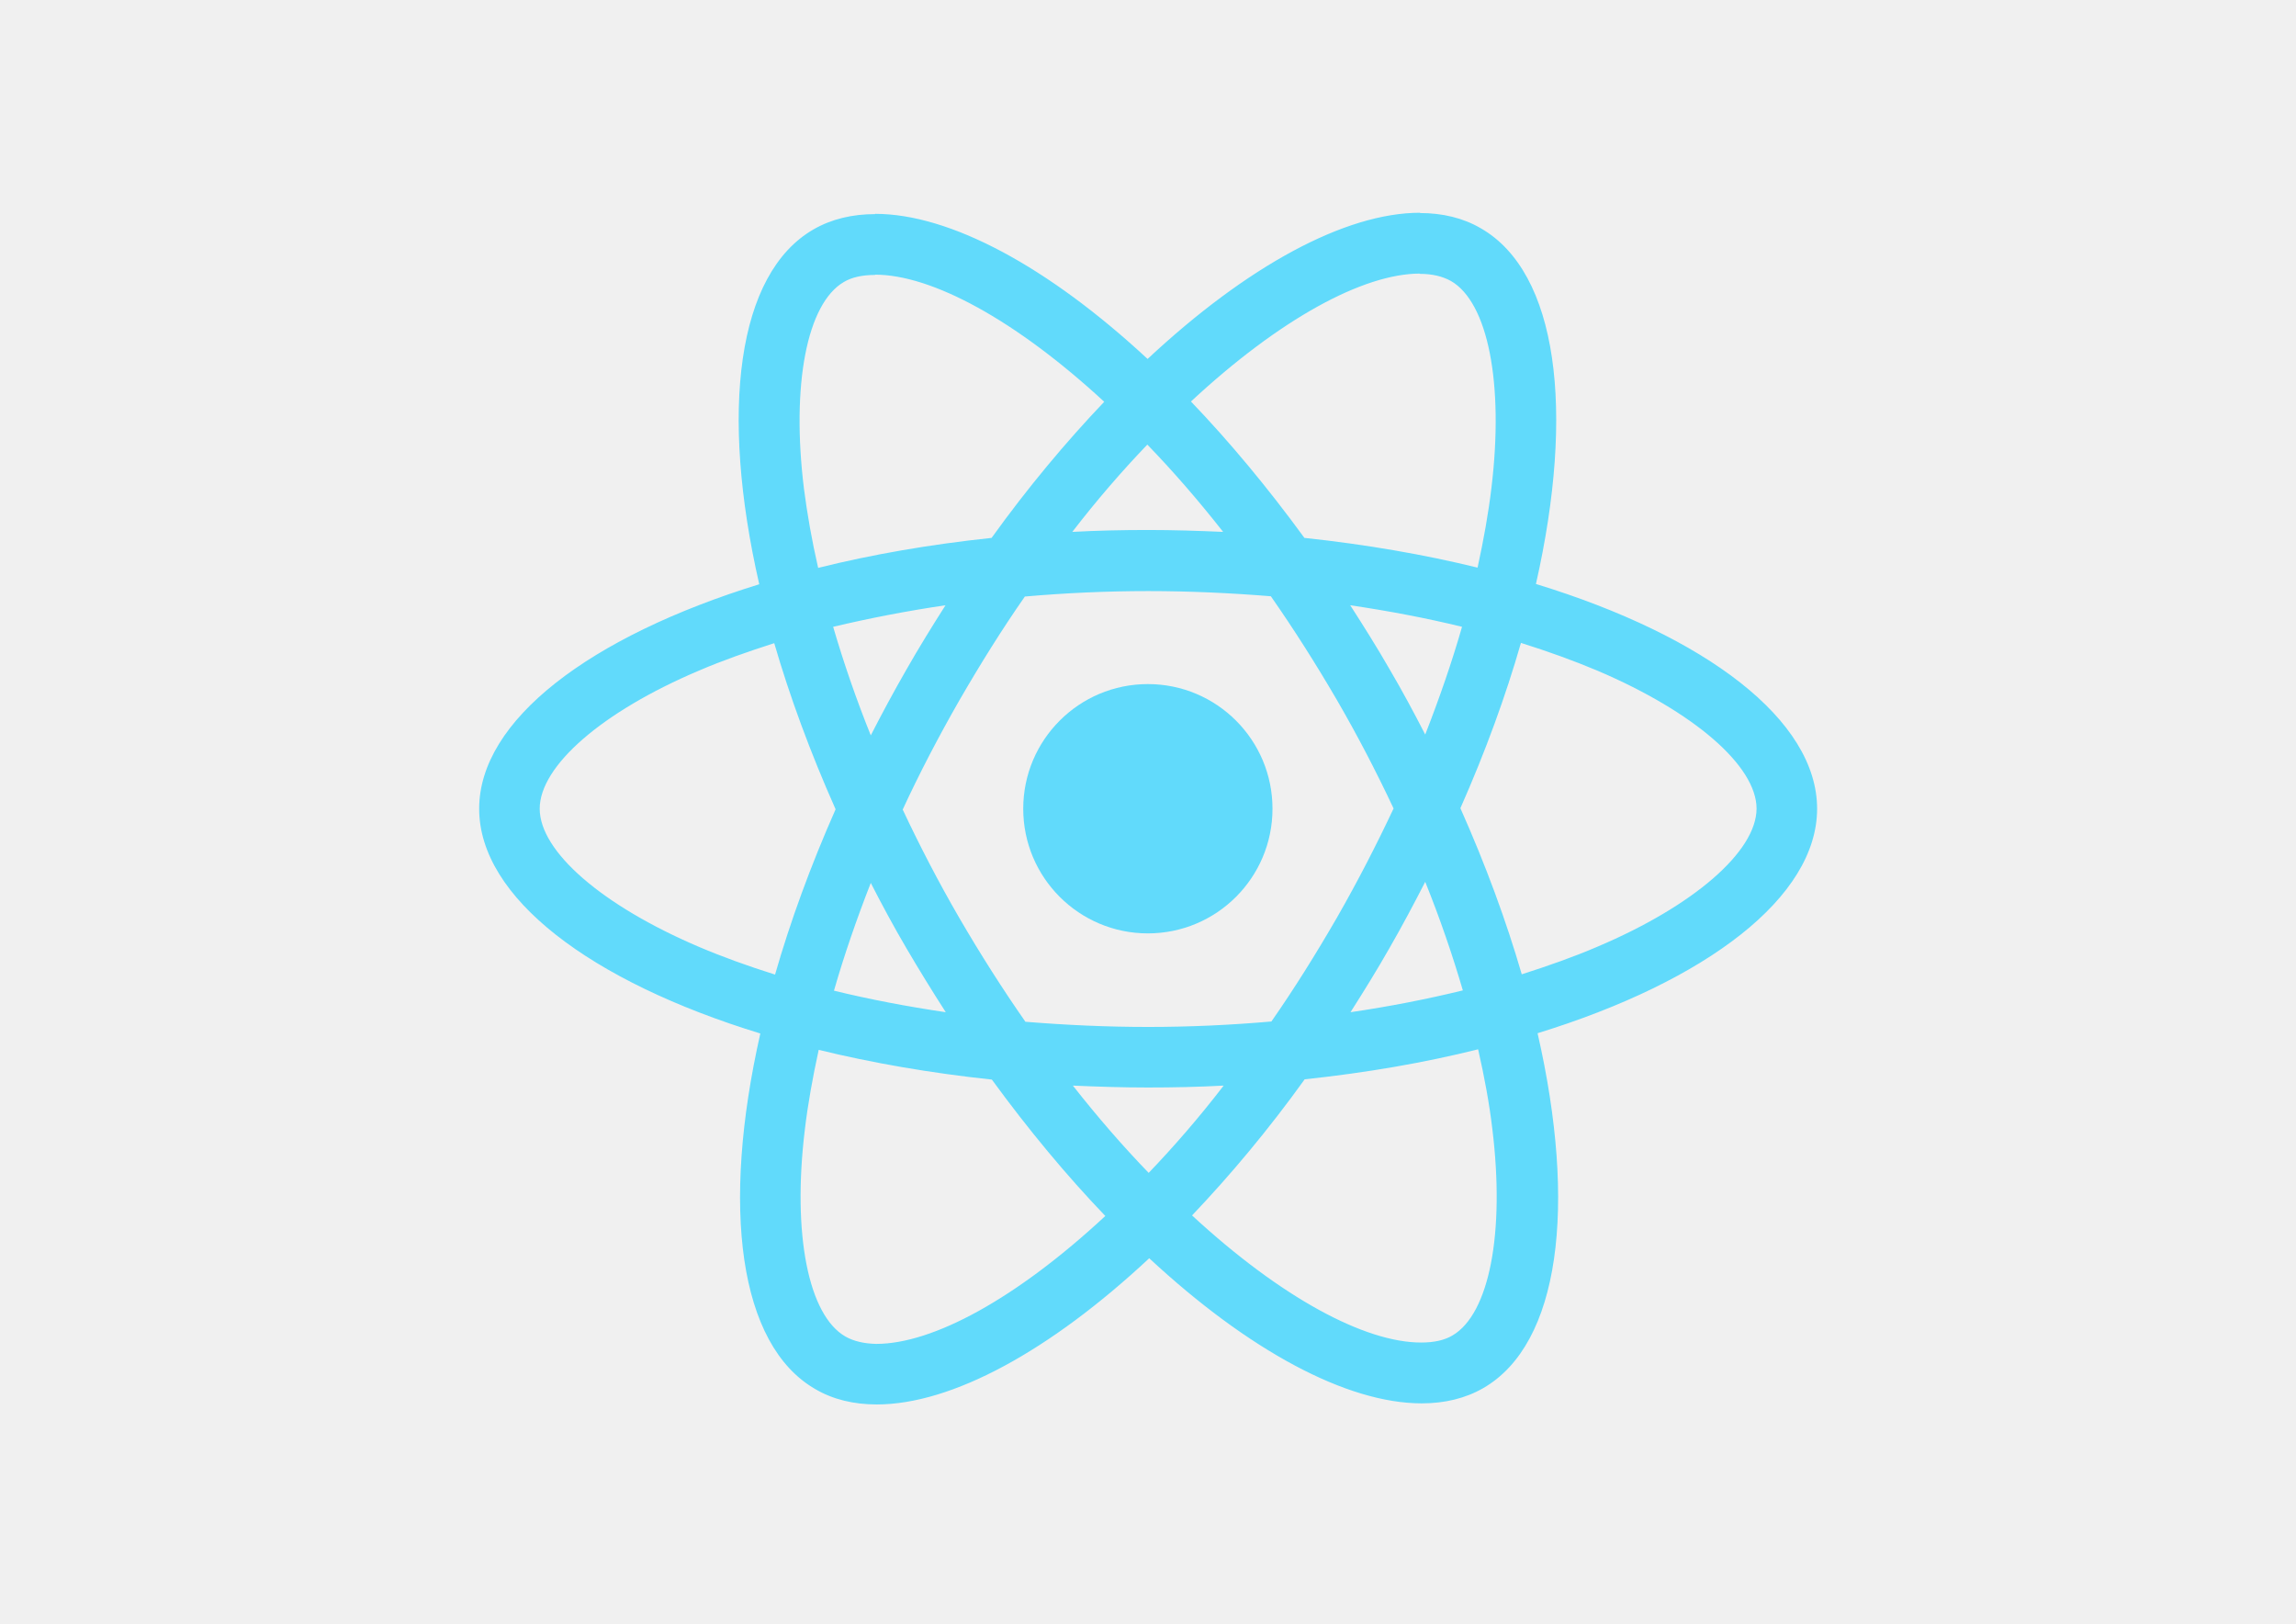
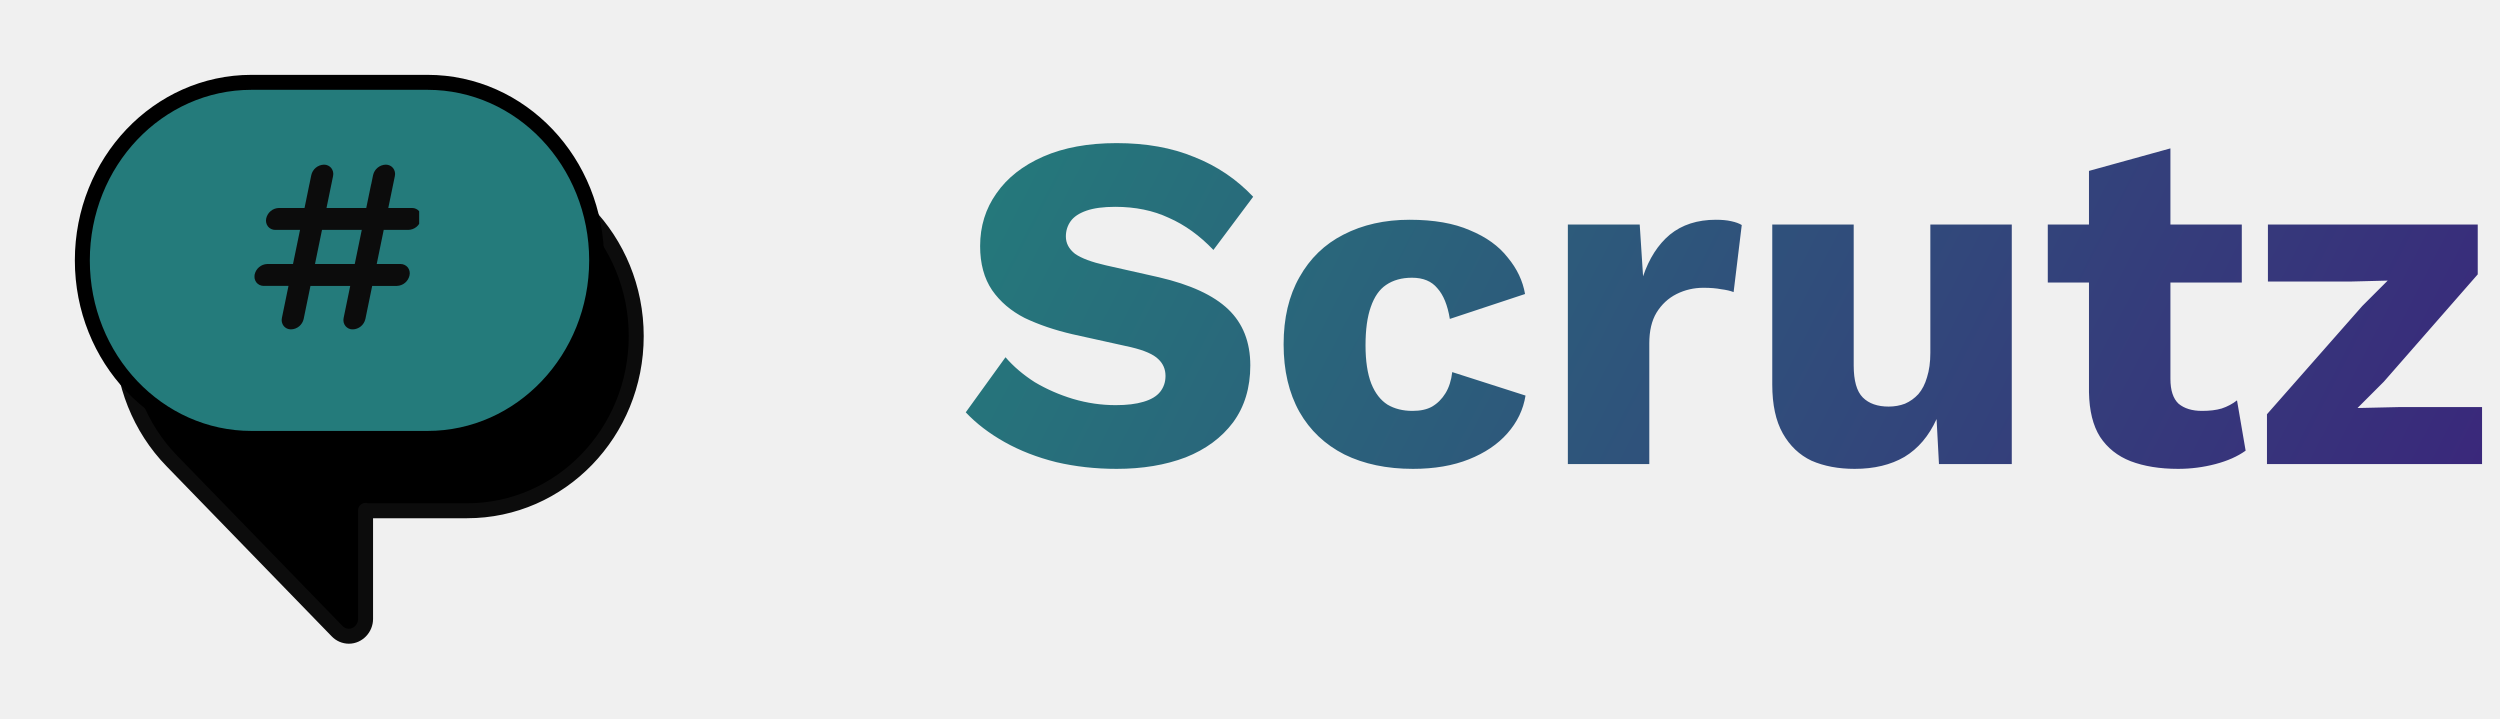
- <svg xmlns="http://www.w3.org/2000/svg" viewBox="0 0 841.9 595.3">
-   <g fill="#61DAFB">
-     <path d="M666.3 296.5c0-32.5-40.7-63.3-103.1-82.4 14.4-63.6 8-114.2-20.2-130.4-6.5-3.8-14.1-5.6-22.4-5.6v22.3c4.6 0 8.3.9 11.4 2.6 13.6 7.8 19.5 37.5 14.9 75.7-1.1 9.4-2.9 19.3-5.1 29.4-19.6-4.8-41-8.5-63.5-10.9-13.5-18.5-27.5-35.3-41.6-50 32.6-30.3 63.2-46.9 84-46.9V78c-27.5 0-63.5 19.6-99.9 53.6-36.4-33.8-72.4-53.2-99.9-53.2v22.3c20.7 0 51.4 16.5 84 46.6-14 14.7-28 31.4-41.3 49.9-22.6 2.4-44 6.1-63.6 11-2.3-10-4-19.7-5.2-29-4.7-38.2 1.1-67.9 14.6-75.8 3-1.8 6.9-2.6 11.5-2.6V78.5c-8.4 0-16 1.8-22.6 5.6-28.1 16.2-34.4 66.7-19.9 130.1-62.2 19.2-102.7 49.9-102.7 82.3 0 32.5 40.7 63.3 103.1 82.4-14.4 63.6-8 114.2 20.2 130.4 6.5 3.8 14.1 5.6 22.5 5.6 27.5 0 63.5-19.6 99.9-53.6 36.4 33.8 72.4 53.2 99.9 53.2 8.4 0 16-1.8 22.6-5.6 28.1-16.2 34.4-66.7 19.9-130.1 62-19.1 102.5-49.9 102.5-82.3zm-130.2-66.7c-3.7 12.9-8.3 26.2-13.5 39.5-4.1-8-8.4-16-13.1-24-4.6-8-9.5-15.8-14.4-23.4 14.2 2.1 27.9 4.7 41 7.9zm-45.8 106.5c-7.8 13.5-15.8 26.3-24.1 38.2-14.9 1.3-30 2-45.2 2-15.1 0-30.2-.7-45-1.9-8.3-11.9-16.4-24.6-24.2-38-7.6-13.1-14.5-26.4-20.8-39.8 6.2-13.4 13.2-26.8 20.7-39.9 7.8-13.5 15.8-26.3 24.1-38.2 14.9-1.3 30-2 45.2-2 15.1 0 30.2.7 45 1.9 8.3 11.9 16.4 24.6 24.2 38 7.6 13.1 14.5 26.4 20.8 39.8-6.3 13.4-13.2 26.8-20.7 39.9zm32.3-13c5.4 13.4 10 26.8 13.8 39.8-13.1 3.2-26.9 5.9-41.2 8 4.9-7.7 9.8-15.6 14.4-23.7 4.6-8 8.9-16.1 13-24.1zM421.2 430c-9.3-9.6-18.6-20.3-27.8-32 9 .4 18.2.7 27.5.7 9.4 0 18.7-.2 27.8-.7-9 11.7-18.3 22.4-27.5 32zm-74.4-58.9c-14.2-2.1-27.9-4.7-41-7.9 3.7-12.9 8.3-26.2 13.5-39.5 4.1 8 8.4 16 13.1 24 4.7 8 9.5 15.8 14.4 23.4zM420.7 163c9.3 9.6 18.6 20.3 27.8 32-9-.4-18.2-.7-27.5-.7-9.4 0-18.7.2-27.8.7 9-11.7 18.3-22.4 27.5-32zm-74 58.9c-4.9 7.7-9.8 15.6-14.4 23.7-4.6 8-8.9 16-13 24-5.4-13.4-10-26.8-13.8-39.8 13.1-3.1 26.9-5.8 41.2-7.9zm-90.5 125.2c-35.4-15.1-58.3-34.9-58.3-50.6 0-15.7 22.9-35.6 58.3-50.6 8.6-3.7 18-7 27.7-10.1 5.7 19.6 13.2 40 22.5 60.9-9.2 20.8-16.6 41.1-22.2 60.6-9.9-3.1-19.3-6.5-28-10.2zM310 490c-13.6-7.8-19.5-37.5-14.9-75.7 1.1-9.4 2.9-19.3 5.1-29.4 19.6 4.8 41 8.5 63.5 10.9 13.5 18.5 27.5 35.3 41.6 50-32.6 30.3-63.2 46.9-84 46.9-4.5-.1-8.3-1-11.3-2.7zm237.2-76.2c4.7 38.2-1.1 67.9-14.6 75.8-3 1.8-6.9 2.6-11.5 2.6-20.7 0-51.4-16.5-84-46.6 14-14.7 28-31.4 41.3-49.9 22.6-2.4 44-6.1 63.6-11 2.3 10.1 4.1 19.8 5.2 29.1zm38.5-66.7c-8.6 3.7-18 7-27.7 10.1-5.7-19.6-13.2-40-22.5-60.9 9.2-20.8 16.6-41.1 22.2-60.6 9.9 3.1 19.3 6.5 28.1 10.2 35.4 15.1 58.3 34.9 58.3 50.6-.1 15.7-23 35.6-58.4 50.6zM320.8 78.4z" />
-     <circle cx="420.9" cy="296.5" r="45.7" />
-     <path d="M520.5 78.1z" />
+ <svg xmlns="http://www.w3.org/2000/svg" width="167" height="48" viewBox="0 0 167 48" fill="none">
+   <path d="M74.592 9.56C76.555 9.56 78.283 9.869 79.776 10.488C81.291 11.085 82.603 11.971 83.712 13.144L81.056 16.696C80.139 15.736 79.147 15.021 78.08 14.552C77.035 14.061 75.84 13.816 74.496 13.816C73.707 13.816 73.067 13.901 72.576 14.072C72.085 14.243 71.733 14.477 71.52 14.776C71.307 15.075 71.2 15.416 71.2 15.8C71.2 16.248 71.403 16.632 71.808 16.952C72.235 17.251 72.917 17.507 73.856 17.72L77.408 18.52C79.52 19.011 81.067 19.725 82.048 20.664C83.029 21.603 83.52 22.851 83.52 24.408C83.52 25.901 83.136 27.171 82.368 28.216C81.6 29.24 80.544 30.019 79.2 30.552C77.856 31.064 76.32 31.32 74.592 31.32C73.184 31.32 71.84 31.171 70.56 30.872C69.28 30.552 68.128 30.104 67.104 29.528C66.08 28.952 65.216 28.291 64.512 27.544L67.168 23.864C67.701 24.483 68.352 25.037 69.12 25.528C69.909 25.997 70.763 26.371 71.68 26.648C72.619 26.925 73.568 27.064 74.528 27.064C75.275 27.064 75.893 26.989 76.384 26.84C76.896 26.691 77.269 26.467 77.504 26.168C77.739 25.869 77.856 25.517 77.856 25.112C77.856 24.664 77.696 24.291 77.376 23.992C77.056 23.672 76.448 23.405 75.552 23.192L71.648 22.328C70.453 22.051 69.387 21.688 68.448 21.24C67.531 20.771 66.805 20.152 66.272 19.384C65.739 18.595 65.472 17.613 65.472 16.44C65.472 15.117 65.835 13.944 66.56 12.92C67.285 11.875 68.331 11.053 69.696 10.456C71.061 9.859 72.693 9.56 74.592 9.56ZM94.161 14.68C95.782 14.68 97.126 14.915 98.193 15.384C99.281 15.832 100.124 16.44 100.721 17.208C101.34 17.955 101.724 18.765 101.873 19.64L96.849 21.304C96.7 20.387 96.422 19.704 96.017 19.256C95.633 18.787 95.068 18.552 94.321 18.552C93.638 18.552 93.062 18.712 92.593 19.032C92.145 19.331 91.804 19.821 91.569 20.504C91.334 21.165 91.217 22.019 91.217 23.064C91.217 24.109 91.345 24.963 91.601 25.624C91.857 26.264 92.22 26.733 92.689 27.032C93.158 27.309 93.713 27.448 94.353 27.448C94.886 27.448 95.324 27.352 95.665 27.16C96.028 26.947 96.326 26.648 96.561 26.264C96.796 25.88 96.945 25.411 97.009 24.856L101.905 26.424C101.756 27.363 101.35 28.205 100.689 28.952C100.049 29.677 99.196 30.253 98.129 30.68C97.062 31.107 95.814 31.32 94.385 31.32C92.636 31.32 91.11 31 89.809 30.36C88.508 29.699 87.505 28.749 86.801 27.512C86.097 26.253 85.745 24.749 85.745 23C85.745 21.251 86.097 19.757 86.801 18.52C87.505 17.261 88.486 16.312 89.745 15.672C91.025 15.011 92.497 14.68 94.161 14.68ZM104.733 31V15H109.533L109.757 18.456C110.163 17.261 110.76 16.333 111.549 15.672C112.36 15.011 113.384 14.68 114.621 14.68C115.027 14.68 115.368 14.712 115.645 14.776C115.944 14.84 116.179 14.925 116.349 15.032L115.805 19.512C115.592 19.427 115.315 19.363 114.973 19.32C114.653 19.256 114.259 19.224 113.789 19.224C113.149 19.224 112.552 19.363 111.997 19.64C111.443 19.917 110.995 20.333 110.653 20.888C110.333 21.421 110.173 22.104 110.173 22.936V31H104.733ZM123.891 31.32C122.803 31.32 121.843 31.139 121.011 30.776C120.201 30.392 119.561 29.784 119.091 28.952C118.622 28.12 118.387 27.032 118.387 25.688V15H123.827V24.408C123.827 25.432 124.03 26.147 124.435 26.552C124.841 26.957 125.417 27.16 126.163 27.16C126.547 27.16 126.91 27.096 127.251 26.968C127.593 26.819 127.891 26.605 128.147 26.328C128.403 26.029 128.595 25.656 128.723 25.208C128.873 24.739 128.947 24.195 128.947 23.576V15H134.387V31H129.523L129.363 27.992C128.851 29.123 128.137 29.965 127.219 30.52C126.302 31.053 125.193 31.32 123.891 31.32ZM144.984 9.912V25.304C144.984 26.072 145.165 26.627 145.528 26.968C145.912 27.288 146.434 27.448 147.096 27.448C147.608 27.448 148.045 27.395 148.408 27.288C148.792 27.16 149.133 26.979 149.432 26.744L150.008 30.104C149.474 30.488 148.802 30.787 147.992 31C147.181 31.213 146.349 31.32 145.496 31.32C144.28 31.32 143.224 31.149 142.328 30.808C141.453 30.467 140.77 29.923 140.28 29.176C139.81 28.429 139.565 27.437 139.544 26.2V11.416L144.984 9.912ZM149.752 15V18.872H136.792V15H149.752ZM151.433 31V27.672L157.801 20.44L159.497 18.744L156.969 18.808H151.497V15H165.513V18.328L159.241 25.496L157.481 27.256L160.297 27.192H165.801V31H151.433Z" fill="url(#paint0_linear_4004_39)" />
+   <path d="M24.42 34.092V41.344C24.42 41.974 23.912 42.5 23.303 42.5C23.155 42.499 23.01 42.468 22.874 42.41C22.739 42.351 22.617 42.265 22.515 42.158L11.495 30.808C9.336 28.6 8.143 25.578 8.143 22.452C8.143 16.014 13.196 10.785 19.443 10.785H31.2C37.447 10.785 42.5 16.015 42.5 22.452C42.5 28.889 37.447 34.118 31.2 34.118H24.42V34.092Z" fill="black" stroke="#0C0C0C" stroke-linecap="round" stroke-linejoin="round" />
+   <path d="M16.8 29.286C10.553 29.286 5.5 23.956 5.5 17.393C5.5 10.83 10.553 5.5 16.8 5.5H28.557C34.804 5.5 39.857 10.83 39.857 17.393C39.857 23.956 34.804 29.286 28.557 29.286H16.8Z" fill="#247B7B" stroke="black" stroke-linecap="round" stroke-linejoin="round" />
+   <g clip-path="url(#clip0_4004_39)">
+     <path d="M28.005 14.116C27.947 14.046 27.875 13.99 27.793 13.951C27.711 13.912 27.621 13.893 27.531 13.893H27.515H27.515H25.938L26.376 11.764C26.397 11.67 26.398 11.573 26.376 11.478C26.355 11.384 26.313 11.296 26.253 11.22L26.254 11.222C26.196 11.152 26.123 11.096 26.041 11.057C25.959 11.019 25.87 10.999 25.779 10.999H25.764H25.765C25.352 11.012 25.012 11.304 24.924 11.691L24.922 11.697L24.804 12.275C24.8 12.29 24.794 12.304 24.79 12.319L24.466 13.893H21.811L22.248 11.765C22.27 11.671 22.27 11.573 22.249 11.479C22.227 11.385 22.185 11.296 22.125 11.221L22.126 11.222C22.068 11.152 21.995 11.096 21.913 11.058C21.831 11.019 21.742 10.999 21.651 10.999H21.636H21.637C21.224 11.013 20.884 11.304 20.796 11.692L20.794 11.697L20.671 12.299C20.671 12.306 20.666 12.312 20.665 12.319L20.343 13.893H18.626C18.213 13.906 17.873 14.197 17.784 14.585L17.783 14.591C17.761 14.685 17.761 14.783 17.782 14.877C17.803 14.971 17.845 15.059 17.905 15.135L17.904 15.134C18.018 15.27 18.188 15.357 18.379 15.357H18.394H18.393H20.042L19.573 17.635H17.854C17.442 17.648 17.101 17.94 17.013 18.327L17.011 18.333C16.99 18.427 16.99 18.524 17.011 18.618C17.032 18.712 17.074 18.8 17.134 18.876L17.133 18.875C17.247 19.011 17.417 19.098 17.608 19.098H17.623H17.622H19.271L18.831 21.237C18.809 21.331 18.809 21.429 18.83 21.523C18.852 21.617 18.894 21.706 18.954 21.781L18.953 21.78C19.067 21.916 19.237 22.003 19.428 22.003H19.443H19.442C19.639 21.997 19.828 21.926 19.981 21.8C20.133 21.675 20.239 21.503 20.284 21.311L20.285 21.305L20.739 19.099H23.395L22.955 21.238C22.933 21.332 22.933 21.43 22.954 21.524C22.976 21.619 23.018 21.707 23.078 21.782L23.077 21.781C23.191 21.917 23.361 22.004 23.552 22.004H23.567H23.566C23.763 21.997 23.952 21.926 24.105 21.801C24.257 21.676 24.363 21.504 24.407 21.311L24.409 21.306L24.862 19.099H26.512C26.709 19.093 26.898 19.022 27.051 18.897C27.203 18.771 27.309 18.599 27.354 18.407L27.355 18.402C27.378 18.308 27.379 18.21 27.358 18.115C27.337 18.021 27.295 17.933 27.235 17.857L27.235 17.858C27.177 17.789 27.105 17.732 27.023 17.694C26.941 17.655 26.851 17.635 26.76 17.635H26.744H26.745H25.165L25.633 15.357H27.283C27.48 15.351 27.67 15.28 27.822 15.155C27.974 15.029 28.081 14.857 28.125 14.665L28.126 14.659C28.148 14.565 28.148 14.467 28.127 14.373C28.106 14.279 28.063 14.19 28.003 14.115L28.004 14.116L28.005 14.116ZM21.042 17.633L21.51 15.355H24.167L23.698 17.633H21.042Z" fill="#0C0C0C" />
  </g>
+   <defs>
+     <linearGradient id="paint0_linear_4004_39" x1="67.029" y1="4" x2="160.334" y2="51.966" gradientUnits="userSpaceOnUse">
+       <stop stop-color="#247B7B" />
+       <stop offset="1" stop-color="#3B247B" />
+     </linearGradient>
+     <clipPath id="clip0_4004_39">
+       <rect width="11" height="11" fill="white" transform="translate(17 11)" />
+     </clipPath>
+   </defs>
</svg>
